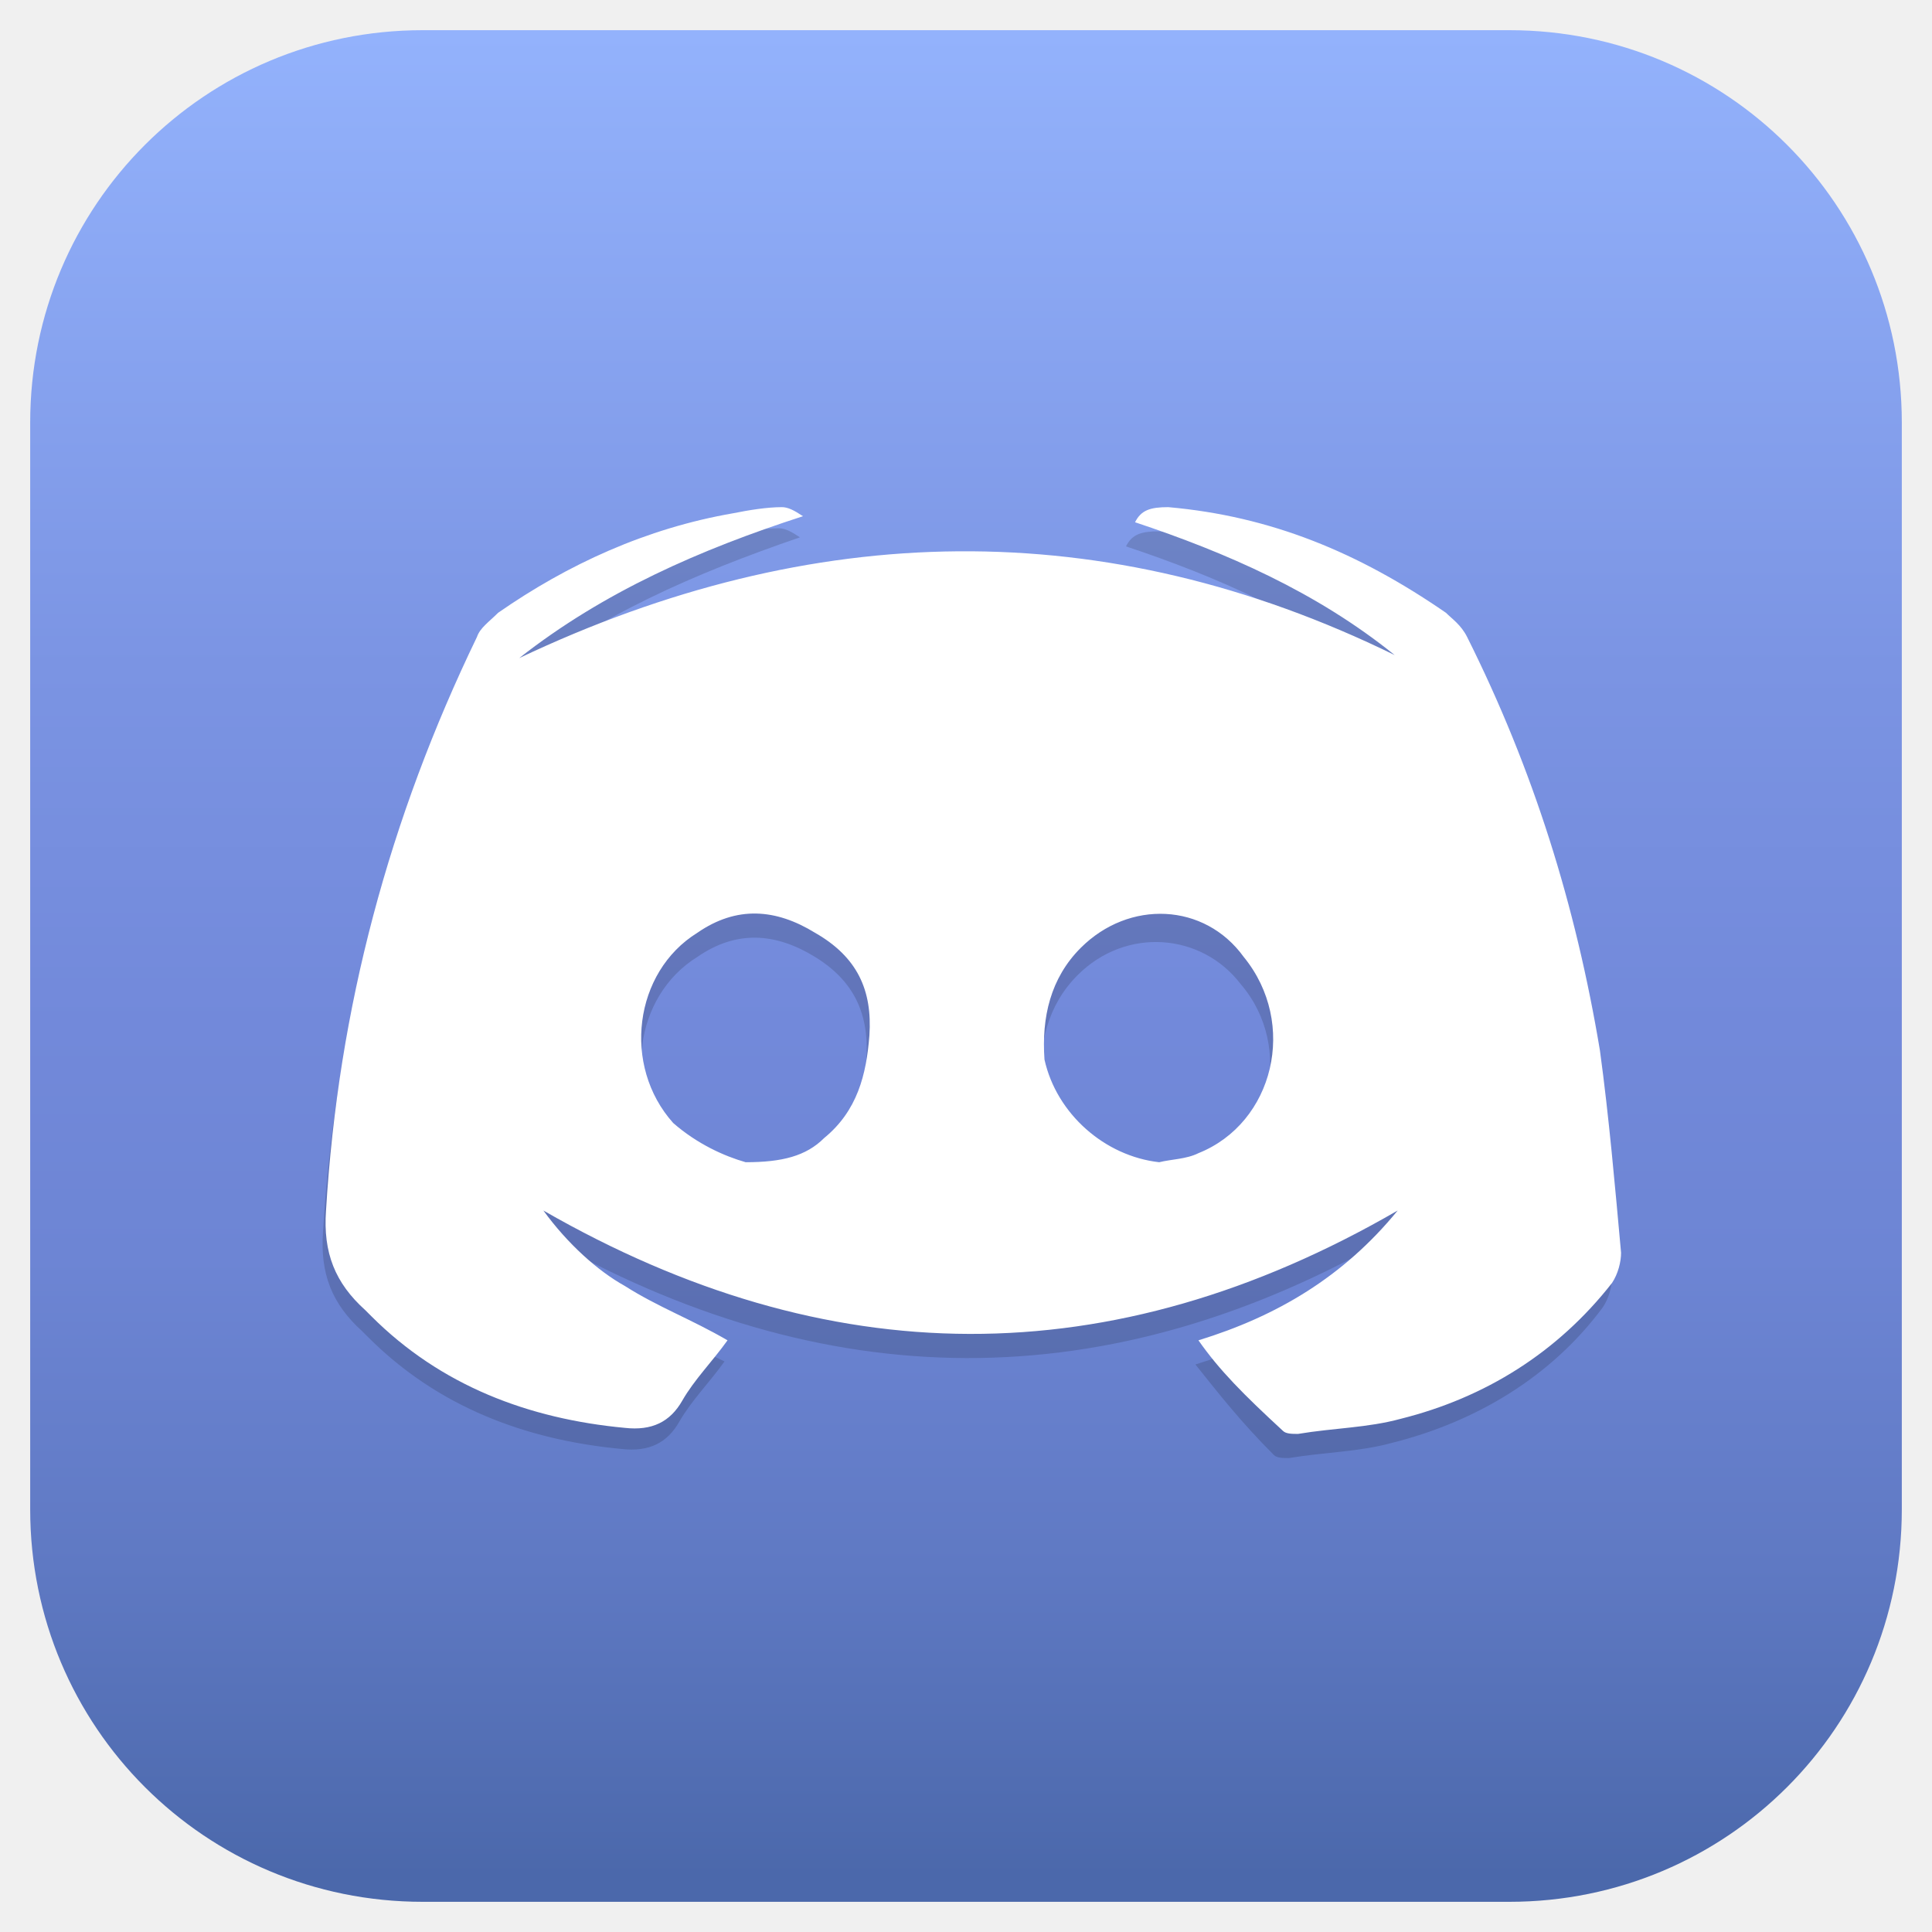
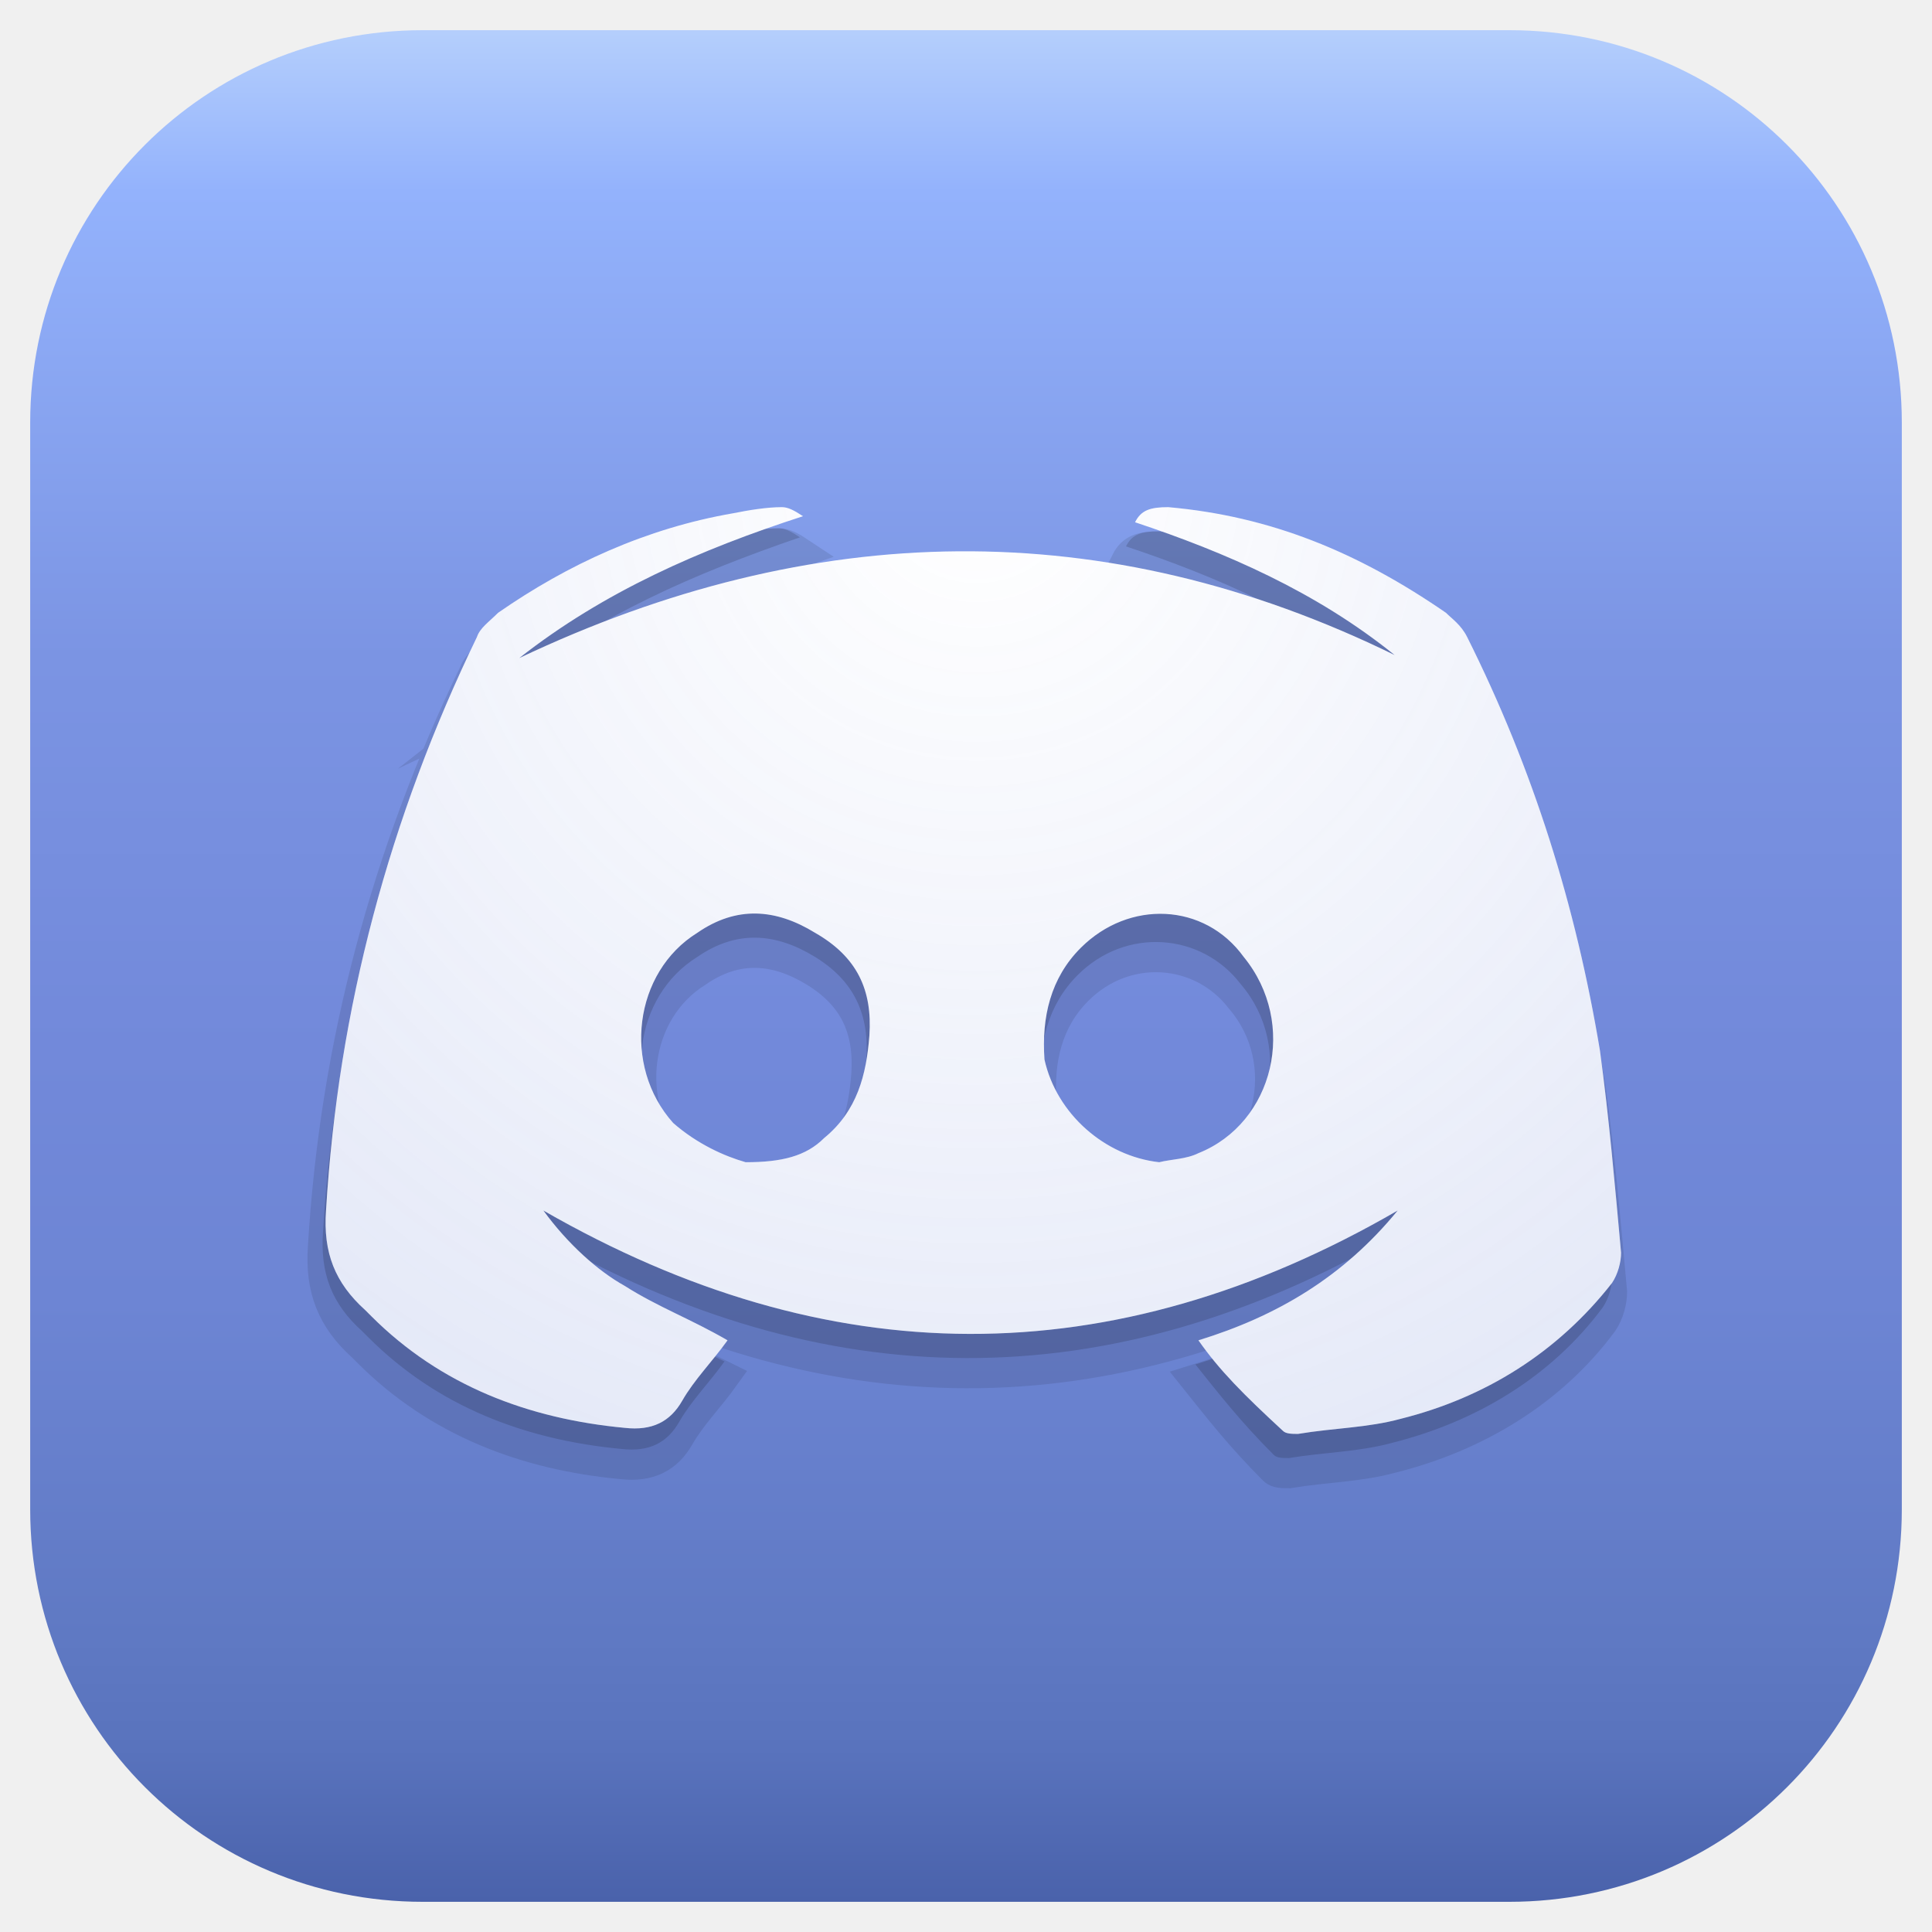
- <svg xmlns="http://www.w3.org/2000/svg" version="1.1" x="0px" y="0px" viewBox="0 0 64 64" style="enable-background:new 0 0 64 64;" xml:space="preserve">
+ <svg xmlns="http://www.w3.org/2000/svg" version="1.1" id="Layer_1" x="0px" y="0px" viewBox="0 0 64 64" style="enable-background:new 0 0 64 64;" xml:space="preserve">
  <style type="text/css">
	.st0{fill:url(#SVGID_1_);}
	.st1{display:none;}
- 	.st2{display:inline;}
- 	.st3{opacity:0.5;}
- 	.st4{opacity:0.15;enable-background:new    ;}
- 	.st5{fill:#FFFFFF;}
+ 	.st2{opacity:0.1;stroke:#000000;stroke-miterlimit:10;enable-background:new    ;}
+ 	.st3{opacity:0.15;enable-background:new    ;}
+ 	.st4{fill:#FFFFFF;}
+ 	.st5{opacity:0.28;fill:url(#SVGID_2_);}
</style>
  <g id="Background">
-     <linearGradient id="SVGID_1_" gradientUnits="userSpaceOnUse" x1="32" y1="1.097" x2="32" y2="62.176">
-       <stop offset="0" style="stop-color:#93B2FC" />
+     <linearGradient id="SVGID_1_" gradientUnits="userSpaceOnUse" x1="32" y1="67.097" x2="32" y2="0.548" gradientTransform="matrix(1 0 0 -1 0 66)">
+       <stop offset="0" style="stop-color:#C3DBFC" />
+       <stop offset="2.996139e-02" style="stop-color:#B5CFFC" />
+       <stop offset="0.112" style="stop-color:#93B2FC" />
      <stop offset="0.344" style="stop-color:#7B94E3" />
      <stop offset="0.539" style="stop-color:#7289DA" />
      <stop offset="0.664" style="stop-color:#6D85D4" />
      <stop offset="0.832" style="stop-color:#5F79C3" />
-       <stop offset="1" style="stop-color:#4B68AB" />
+       <stop offset="0.887" style="stop-color:#5973BD" />
+       <stop offset="0.963" style="stop-color:#4A62AB" />
+       <stop offset="0.989" style="stop-color:#435AA3" />
    </linearGradient>
    <path class="st0" d="M50,63H14C6.8,63,1,57.2,1,50V14C1,6.8,6.8,1,14,1h36c7.2,0,13,5.8,13,13v36C63,57.2,57.2,63,50,63z" />
  </g>
  <g id="Guides" class="st1">
-     <g class="st2">
-       <g class="st3">
-         <g>
- 			</g>
-       </g>
-     </g>
-   </g>
-   <g id="Icon">
-     <path class="st4" d="M39.6,45.2c2.6-0.8,4.8-2.1,6.6-4.3c-9.5,5.5-18.9,5.4-28.3,0c0.8,1.1,1.7,2,2.7,2.5c1.1,0.7,2.2,1.1,3.4,1.7   c-0.5,0.7-1.1,1.3-1.5,2c-0.4,0.7-1,1-1.9,0.9c-3.2-0.3-6.1-1.4-8.4-3.7c-0.1-0.1-0.1-0.1-0.2-0.2c-1-0.9-1.4-1.9-1.3-3.3   c0.4-6.7,2.1-13,5-19c0.1-0.3,0.4-0.5,0.7-0.8c2.3-1.6,4.9-2.8,7.8-3.3c0.5-0.1,1.1-0.2,1.6-0.2c0.2,0,0.4,0.1,0.7,0.3   C23,19,19.8,20.4,17,22.6c9.7-4.6,19.3-4.8,28.9-0.1c-2.6-2.1-5.6-3.4-8.6-4.4c0.2-0.4,0.5-0.5,1.1-0.5c3.4,0.3,6.3,1.5,9.2,3.5   c0.2,0.2,0.5,0.4,0.7,0.8c2.2,4.4,3.6,8.8,4.4,13.7c0.3,2.2,0.5,4.5,0.7,6.7c0,0.3-0.1,0.7-0.3,1c-1.7,2.3-4.2,3.8-7,4.5   c-1.1,0.3-2.2,0.3-3.4,0.5c-0.2,0-0.4,0-0.5-0.1C41.1,47.1,40.4,46.2,39.6,45.2L39.6,45.2z M24.6,39.3c1.2,0,2-0.2,2.6-0.8   c1.1-0.9,1.4-2.1,1.5-3.4c0.1-1.5-0.4-2.6-1.7-3.4s-2.6-0.9-3.9,0c-2.1,1.3-2.5,4.4-0.8,6.3C23.1,38.8,24,39.2,24.6,39.3L24.6,39.3   z M38.3,39.3c0.4-0.1,0.9-0.1,1.3-0.3c2.5-1,3.3-4.3,1.5-6.4c-1.3-1.7-3.8-1.9-5.4-0.3c-1,1-1.3,2.3-1.2,3.7   C34.9,37.8,36.6,39.2,38.3,39.3L38.3,39.3z" />
-     <path class="st5" d="M39.7,44.4c2.6-0.8,4.8-2.1,6.6-4.3c-9.5,5.5-18.9,5.4-28.3,0c0.8,1.1,1.8,2,2.7,2.5c1.1,0.7,2.2,1.1,3.4,1.8   c-0.5,0.7-1.1,1.3-1.5,2c-0.4,0.7-1,1-1.9,0.9c-3.2-0.3-6.1-1.4-8.4-3.7c-0.1-0.1-0.1-0.1-0.2-0.2c-1-0.9-1.4-1.9-1.3-3.3   c0.4-6.7,2.1-13,5-19c0.1-0.3,0.4-0.5,0.7-0.8c2.3-1.6,4.9-2.8,7.8-3.3c0.5-0.1,1.1-0.2,1.6-0.2c0.2,0,0.4,0.1,0.7,0.3   c-3.4,1.1-6.6,2.5-9.4,4.7c9.7-4.6,19.4-4.8,29-0.1c-2.6-2.1-5.6-3.4-8.6-4.4c0.2-0.4,0.5-0.5,1.1-0.5c3.4,0.3,6.3,1.5,9.2,3.5   c0.2,0.2,0.5,0.4,0.7,0.8c2.2,4.4,3.6,8.9,4.4,13.7c0.3,2.2,0.5,4.5,0.7,6.7c0,0.3-0.1,0.7-0.3,1c-1.8,2.3-4.2,3.8-7,4.5   c-1.1,0.3-2.2,0.3-3.4,0.5c-0.2,0-0.4,0-0.5-0.1C41.2,46.2,40.4,45.4,39.7,44.4L39.7,44.4z M24.7,38.5c1.2,0,2-0.2,2.6-0.8   c1.1-0.9,1.4-2.1,1.5-3.4c0.1-1.5-0.4-2.6-1.8-3.4c-1.3-0.8-2.6-0.9-3.9,0c-2.1,1.3-2.5,4.4-0.8,6.3C23.1,37.9,24,38.3,24.7,38.5   L24.7,38.5z M38.4,38.5c0.4-0.1,0.9-0.1,1.3-0.3c2.5-1,3.3-4.3,1.5-6.5c-1.3-1.8-3.8-1.9-5.4-0.3c-1,1-1.3,2.3-1.2,3.7   C35,36.9,36.6,38.3,38.4,38.5L38.4,38.5z" />
-   </g>
+ </g>
+   <path class="st2" d="M39.6,45.7c2.6-0.8,4.8-2.1,6.6-4.3c-9.5,5.5-18.9,5.4-28.3,0c0.8,1.1,1.7,2,2.7,2.5c1.1,0.7,2.2,1.1,3.4,1.7  c-0.5,0.7-1.1,1.3-1.5,2s-1,1-1.9,0.9c-3.2-0.3-6.1-1.4-8.4-3.7c-0.1-0.1-0.1-0.1-0.2-0.2c-1-0.9-1.4-1.9-1.3-3.3  c0.4-6.7,2.1-13,5-19c0.1-0.3,0.4-0.5,0.7-0.8c2.3-1.6,4.9-2.8,7.8-3.3c0.5-0.1,1.1-0.2,1.6-0.2c0.2,0,0.4,0.1,0.7,0.3  c-3.5,1.2-6.7,2.6-9.5,4.8c9.7-4.6,19.3-4.8,28.9-0.1c-2.6-2.1-5.6-3.4-8.6-4.4c0.2-0.4,0.5-0.5,1.1-0.5c3.4,0.3,6.3,1.5,9.2,3.5  c0.2,0.2,0.5,0.4,0.7,0.8c2.2,4.4,3.6,8.8,4.4,13.7c0.3,2.2,0.5,4.5,0.7,6.7c0,0.3-0.1,0.7-0.3,1c-1.7,2.3-4.2,3.8-7,4.5  c-1.1,0.3-2.2,0.3-3.4,0.5c-0.2,0-0.4,0-0.5-0.1C41.1,47.6,40.4,46.7,39.6,45.7L39.6,45.7z M24.6,39.8c1.2,0,2-0.2,2.6-0.8  c1.1-0.9,1.4-2.1,1.5-3.4c0.1-1.5-0.4-2.6-1.7-3.4c-1.3-0.8-2.6-0.9-3.9,0c-2.1,1.3-2.5,4.4-0.8,6.3C23.1,39.3,24,39.7,24.6,39.8  L24.6,39.8z M38.3,39.8c0.4-0.1,0.9-0.1,1.3-0.3c2.5-1,3.3-4.3,1.5-6.4c-1.3-1.7-3.8-1.9-5.4-0.3c-1,1-1.3,2.3-1.2,3.7  C34.9,38.3,36.6,39.7,38.3,39.8L38.3,39.8z" />
+   <path class="st3" d="M39.6,45.2c2.6-0.8,4.8-2.1,6.6-4.3c-9.5,5.5-18.9,5.4-28.3,0c0.8,1.1,1.7,2,2.7,2.5c1.1,0.7,2.2,1.1,3.4,1.7  c-0.5,0.7-1.1,1.3-1.5,2s-1,1-1.9,0.9c-3.2-0.3-6.1-1.4-8.4-3.7c-0.1-0.1-0.1-0.1-0.2-0.2c-1-0.9-1.4-1.9-1.3-3.3  c0.4-6.7,2.1-13,5-19c0.1-0.3,0.4-0.5,0.7-0.8c2.3-1.6,4.9-2.8,7.8-3.3c0.5-0.1,1.1-0.2,1.6-0.2c0.2,0,0.4,0.1,0.7,0.3  C23,19,19.8,20.4,17,22.6c9.7-4.6,19.3-4.8,28.9-0.1c-2.6-2.1-5.6-3.4-8.6-4.4c0.2-0.4,0.5-0.5,1.1-0.5c3.4,0.3,6.3,1.5,9.2,3.5  c0.2,0.2,0.5,0.4,0.7,0.8c2.2,4.4,3.6,8.8,4.4,13.7c0.3,2.2,0.5,4.5,0.7,6.7c0,0.3-0.1,0.7-0.3,1c-1.7,2.3-4.2,3.8-7,4.5  c-1.1,0.3-2.2,0.3-3.4,0.5c-0.2,0-0.4,0-0.5-0.1C41.1,47.1,40.4,46.2,39.6,45.2L39.6,45.2z M24.6,39.3c1.2,0,2-0.2,2.6-0.8  c1.1-0.9,1.4-2.1,1.5-3.4c0.1-1.5-0.4-2.6-1.7-3.4s-2.6-0.9-3.9,0C21,33,20.6,36.1,22.3,38C23.1,38.8,24,39.2,24.6,39.3L24.6,39.3z   M38.3,39.3c0.4-0.1,0.9-0.1,1.3-0.3c2.5-1,3.3-4.3,1.5-6.4c-1.3-1.7-3.8-1.9-5.4-0.3c-1,1-1.3,2.3-1.2,3.7  C34.9,37.8,36.6,39.2,38.3,39.3L38.3,39.3z" />
+   <path class="st4" d="M39.7,44.4c2.6-0.8,4.8-2.1,6.6-4.3c-9.5,5.5-18.9,5.4-28.3,0c0.8,1.1,1.8,2,2.7,2.5c1.1,0.7,2.2,1.1,3.4,1.8  c-0.5,0.7-1.1,1.3-1.5,2s-1,1-1.9,0.9c-3.2-0.3-6.1-1.4-8.4-3.7c-0.1-0.1-0.1-0.1-0.2-0.2c-1-0.9-1.4-1.9-1.3-3.3  c0.4-6.7,2.1-13,5-19c0.1-0.3,0.4-0.5,0.7-0.8c2.3-1.6,4.9-2.8,7.8-3.3c0.5-0.1,1.1-0.2,1.6-0.2c0.2,0,0.4,0.1,0.7,0.3  c-3.4,1.1-6.6,2.5-9.4,4.7c9.7-4.6,19.4-4.8,29-0.1c-2.6-2.1-5.6-3.4-8.6-4.4c0.2-0.4,0.5-0.5,1.1-0.5c3.4,0.3,6.3,1.5,9.2,3.5  c0.2,0.2,0.5,0.4,0.7,0.8c2.2,4.4,3.6,8.9,4.4,13.7c0.3,2.2,0.5,4.5,0.7,6.7c0,0.3-0.1,0.7-0.3,1c-1.8,2.3-4.2,3.8-7,4.5  c-1.1,0.3-2.2,0.3-3.4,0.5c-0.2,0-0.4,0-0.5-0.1C41.2,46.2,40.4,45.4,39.7,44.4L39.7,44.4z M24.7,38.5c1.2,0,2-0.2,2.6-0.8  c1.1-0.9,1.4-2.1,1.5-3.4c0.1-1.5-0.4-2.6-1.8-3.4c-1.3-0.8-2.6-0.9-3.9,0c-2.1,1.3-2.5,4.4-0.8,6.3C23.1,37.9,24,38.3,24.7,38.5  L24.7,38.5z M38.4,38.5c0.4-0.1,0.9-0.1,1.3-0.3c2.5-1,3.3-4.3,1.5-6.5c-1.3-1.8-3.8-1.9-5.4-0.3c-1,1-1.3,2.3-1.2,3.7  C35,36.9,36.6,38.3,38.4,38.5L38.4,38.5z" />
+   <radialGradient id="SVGID_2_" cx="32.355" cy="15.839" r="53.672" gradientUnits="userSpaceOnUse">
+     <stop offset="0" style="stop-color:#7289DA;stop-opacity:0" />
+     <stop offset="1" style="stop-color:#6D85D4" />
+   </radialGradient>
+   <path class="st5" d="M39.7,44.4c2.6-0.8,4.8-2.1,6.6-4.3c-9.5,5.5-18.9,5.4-28.3,0c0.8,1.1,1.8,2,2.7,2.5c1.1,0.7,2.2,1.1,3.4,1.8  c-0.5,0.7-1.1,1.3-1.5,2s-1,1-1.9,0.9c-3.2-0.3-6.1-1.4-8.4-3.7c-0.1-0.1-0.1-0.1-0.2-0.2c-1-0.9-1.4-1.9-1.3-3.3  c0.4-6.7,2.1-13,5-19c0.1-0.3,0.4-0.5,0.7-0.8c2.3-1.6,4.9-2.8,7.8-3.3c0.5-0.1,1.1-0.2,1.6-0.2c0.2,0,0.4,0.1,0.7,0.3  c-3.4,1.1-6.6,2.5-9.4,4.7c9.7-4.6,19.4-4.8,29-0.1c-2.6-2.1-5.6-3.4-8.6-4.4c0.2-0.4,0.5-0.5,1.1-0.5c3.4,0.3,6.3,1.5,9.2,3.5  c0.2,0.2,0.5,0.4,0.7,0.8c2.2,4.4,3.6,8.9,4.4,13.7c0.3,2.2,0.5,4.5,0.7,6.7c0,0.3-0.1,0.7-0.3,1c-1.8,2.3-4.2,3.8-7,4.5  c-1.1,0.3-2.2,0.3-3.4,0.5c-0.2,0-0.4,0-0.5-0.1C41.2,46.2,40.4,45.4,39.7,44.4L39.7,44.4z M24.7,38.5c1.2,0,2-0.2,2.6-0.8  c1.1-0.9,1.4-2.1,1.5-3.4c0.1-1.5-0.4-2.6-1.8-3.4c-1.3-0.8-2.6-0.9-3.9,0c-2.1,1.3-2.5,4.4-0.8,6.3C23.1,37.9,24,38.3,24.7,38.5  L24.7,38.5z M38.4,38.5c0.4-0.1,0.9-0.1,1.3-0.3c2.5-1,3.3-4.3,1.5-6.5c-1.3-1.8-3.8-1.9-5.4-0.3c-1,1-1.3,2.3-1.2,3.7  C35,36.9,36.6,38.3,38.4,38.5L38.4,38.5z" />
</svg>
